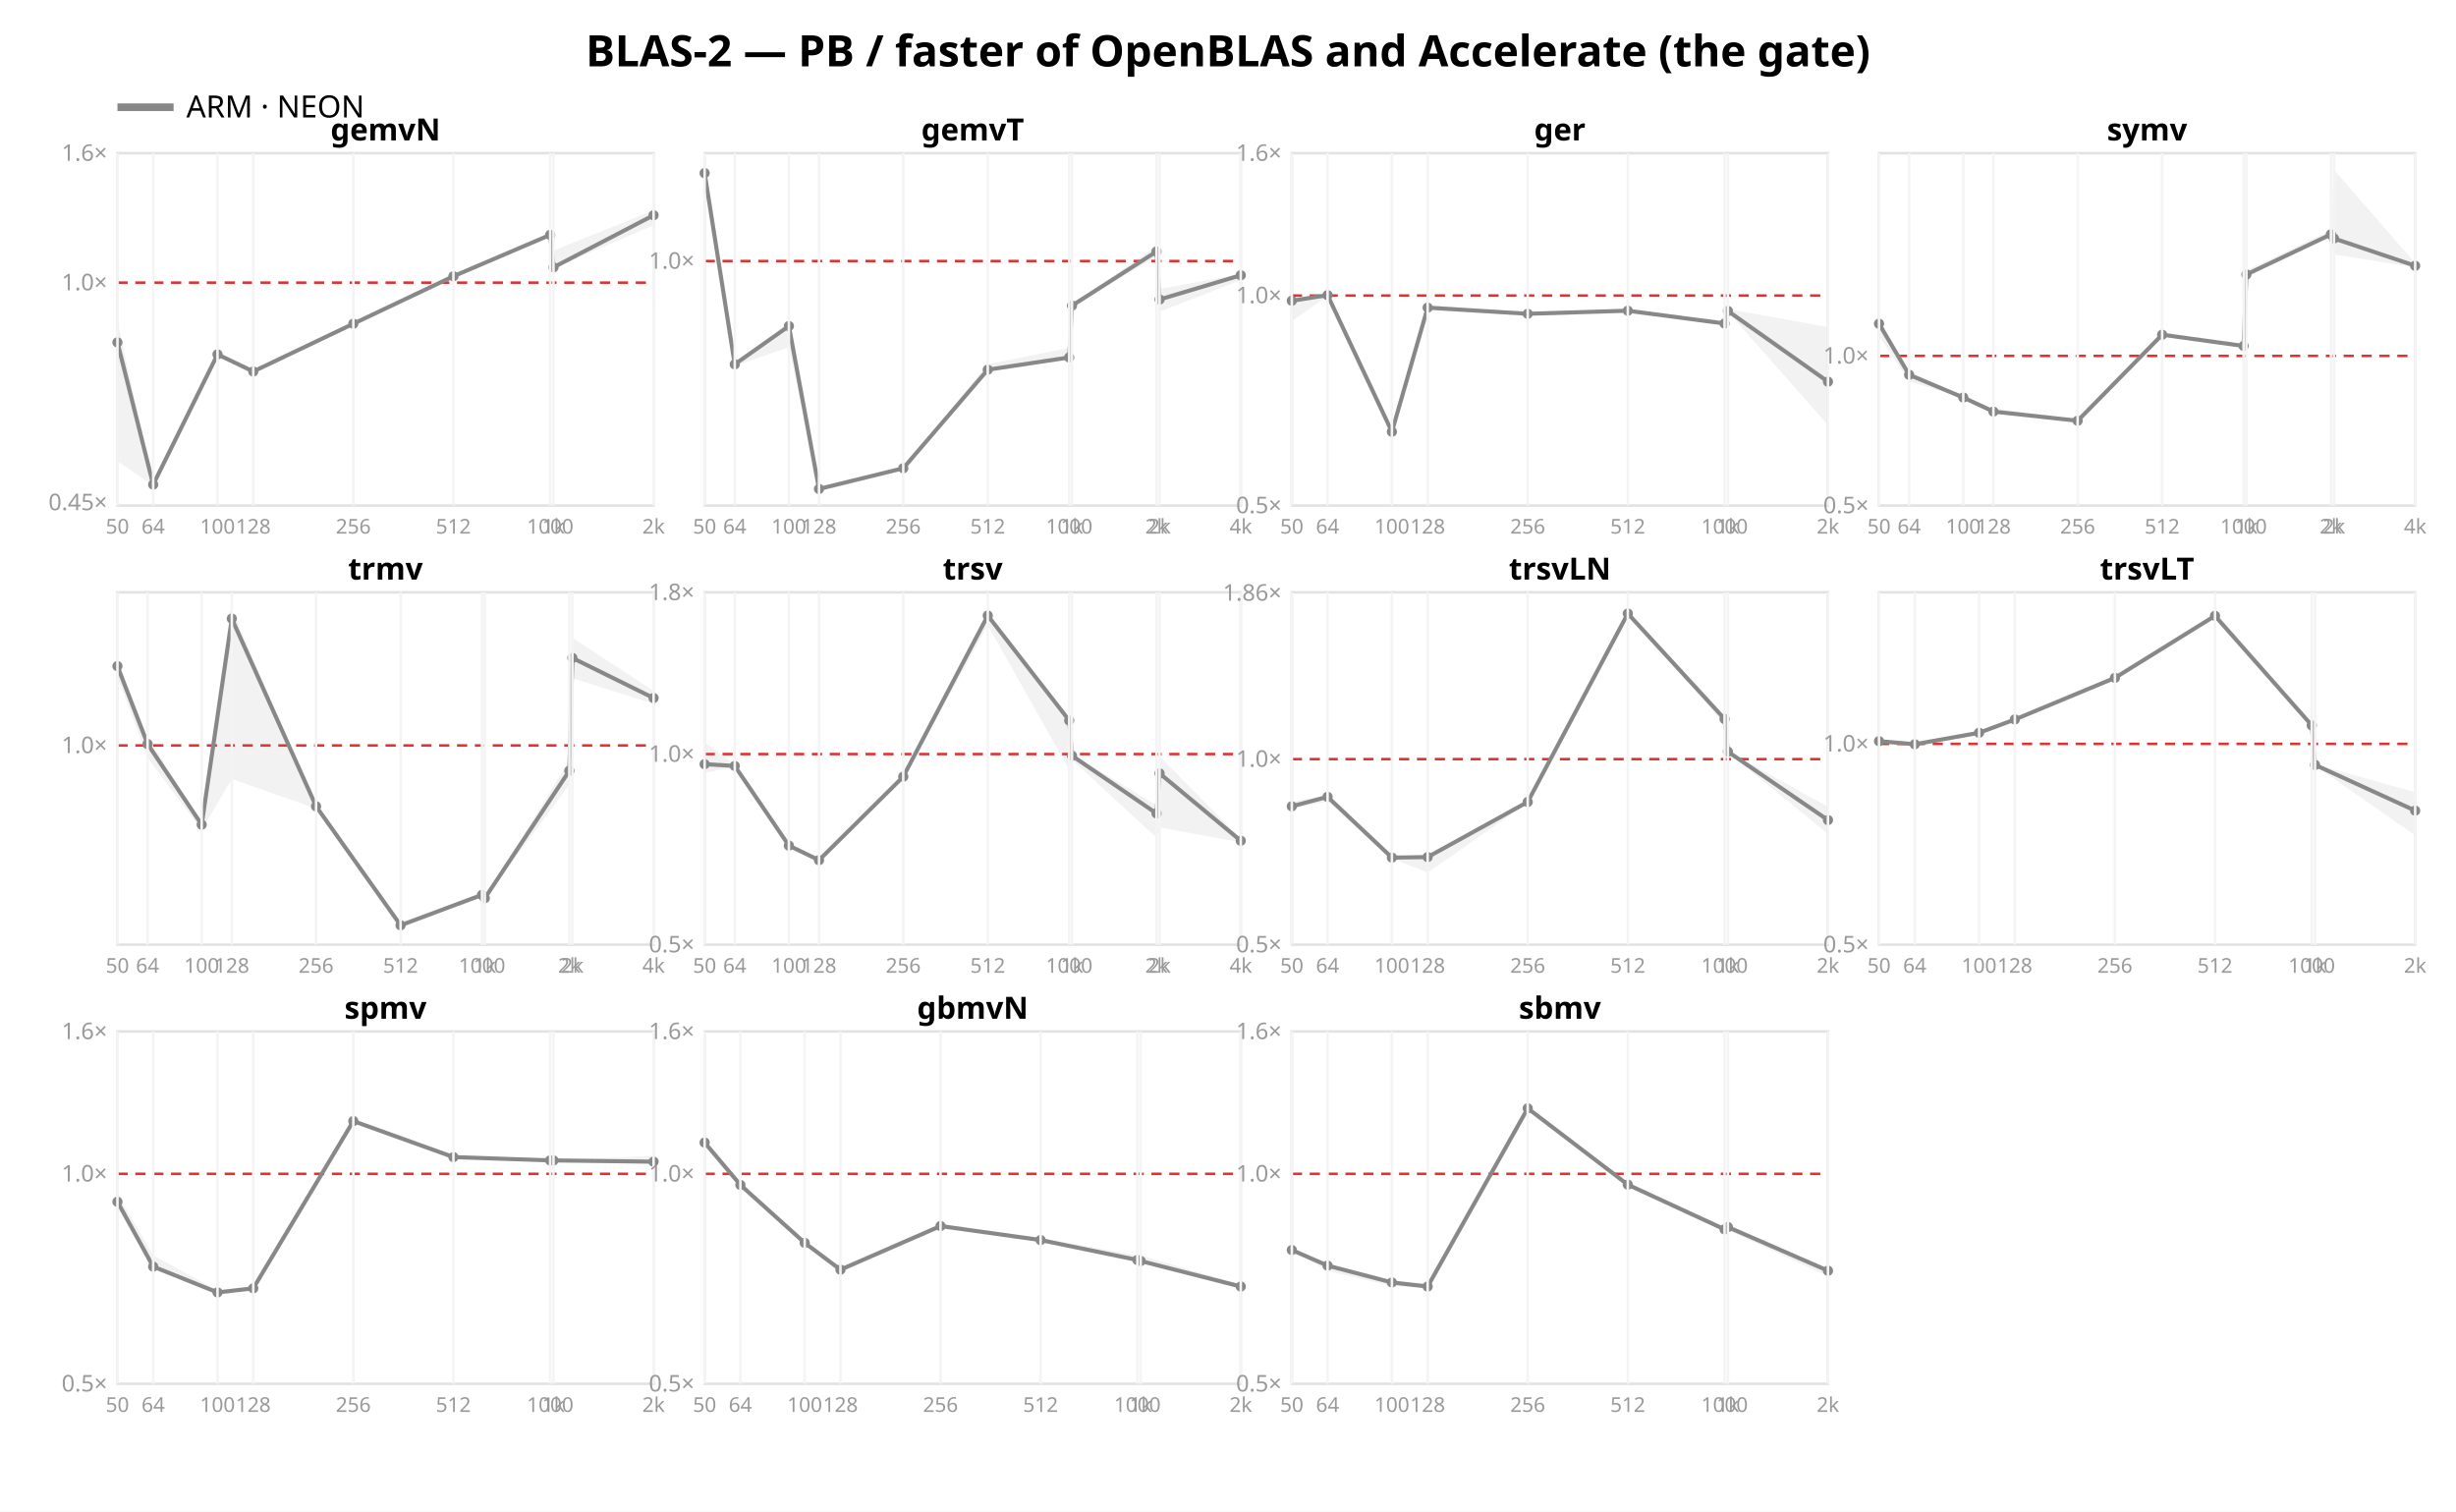
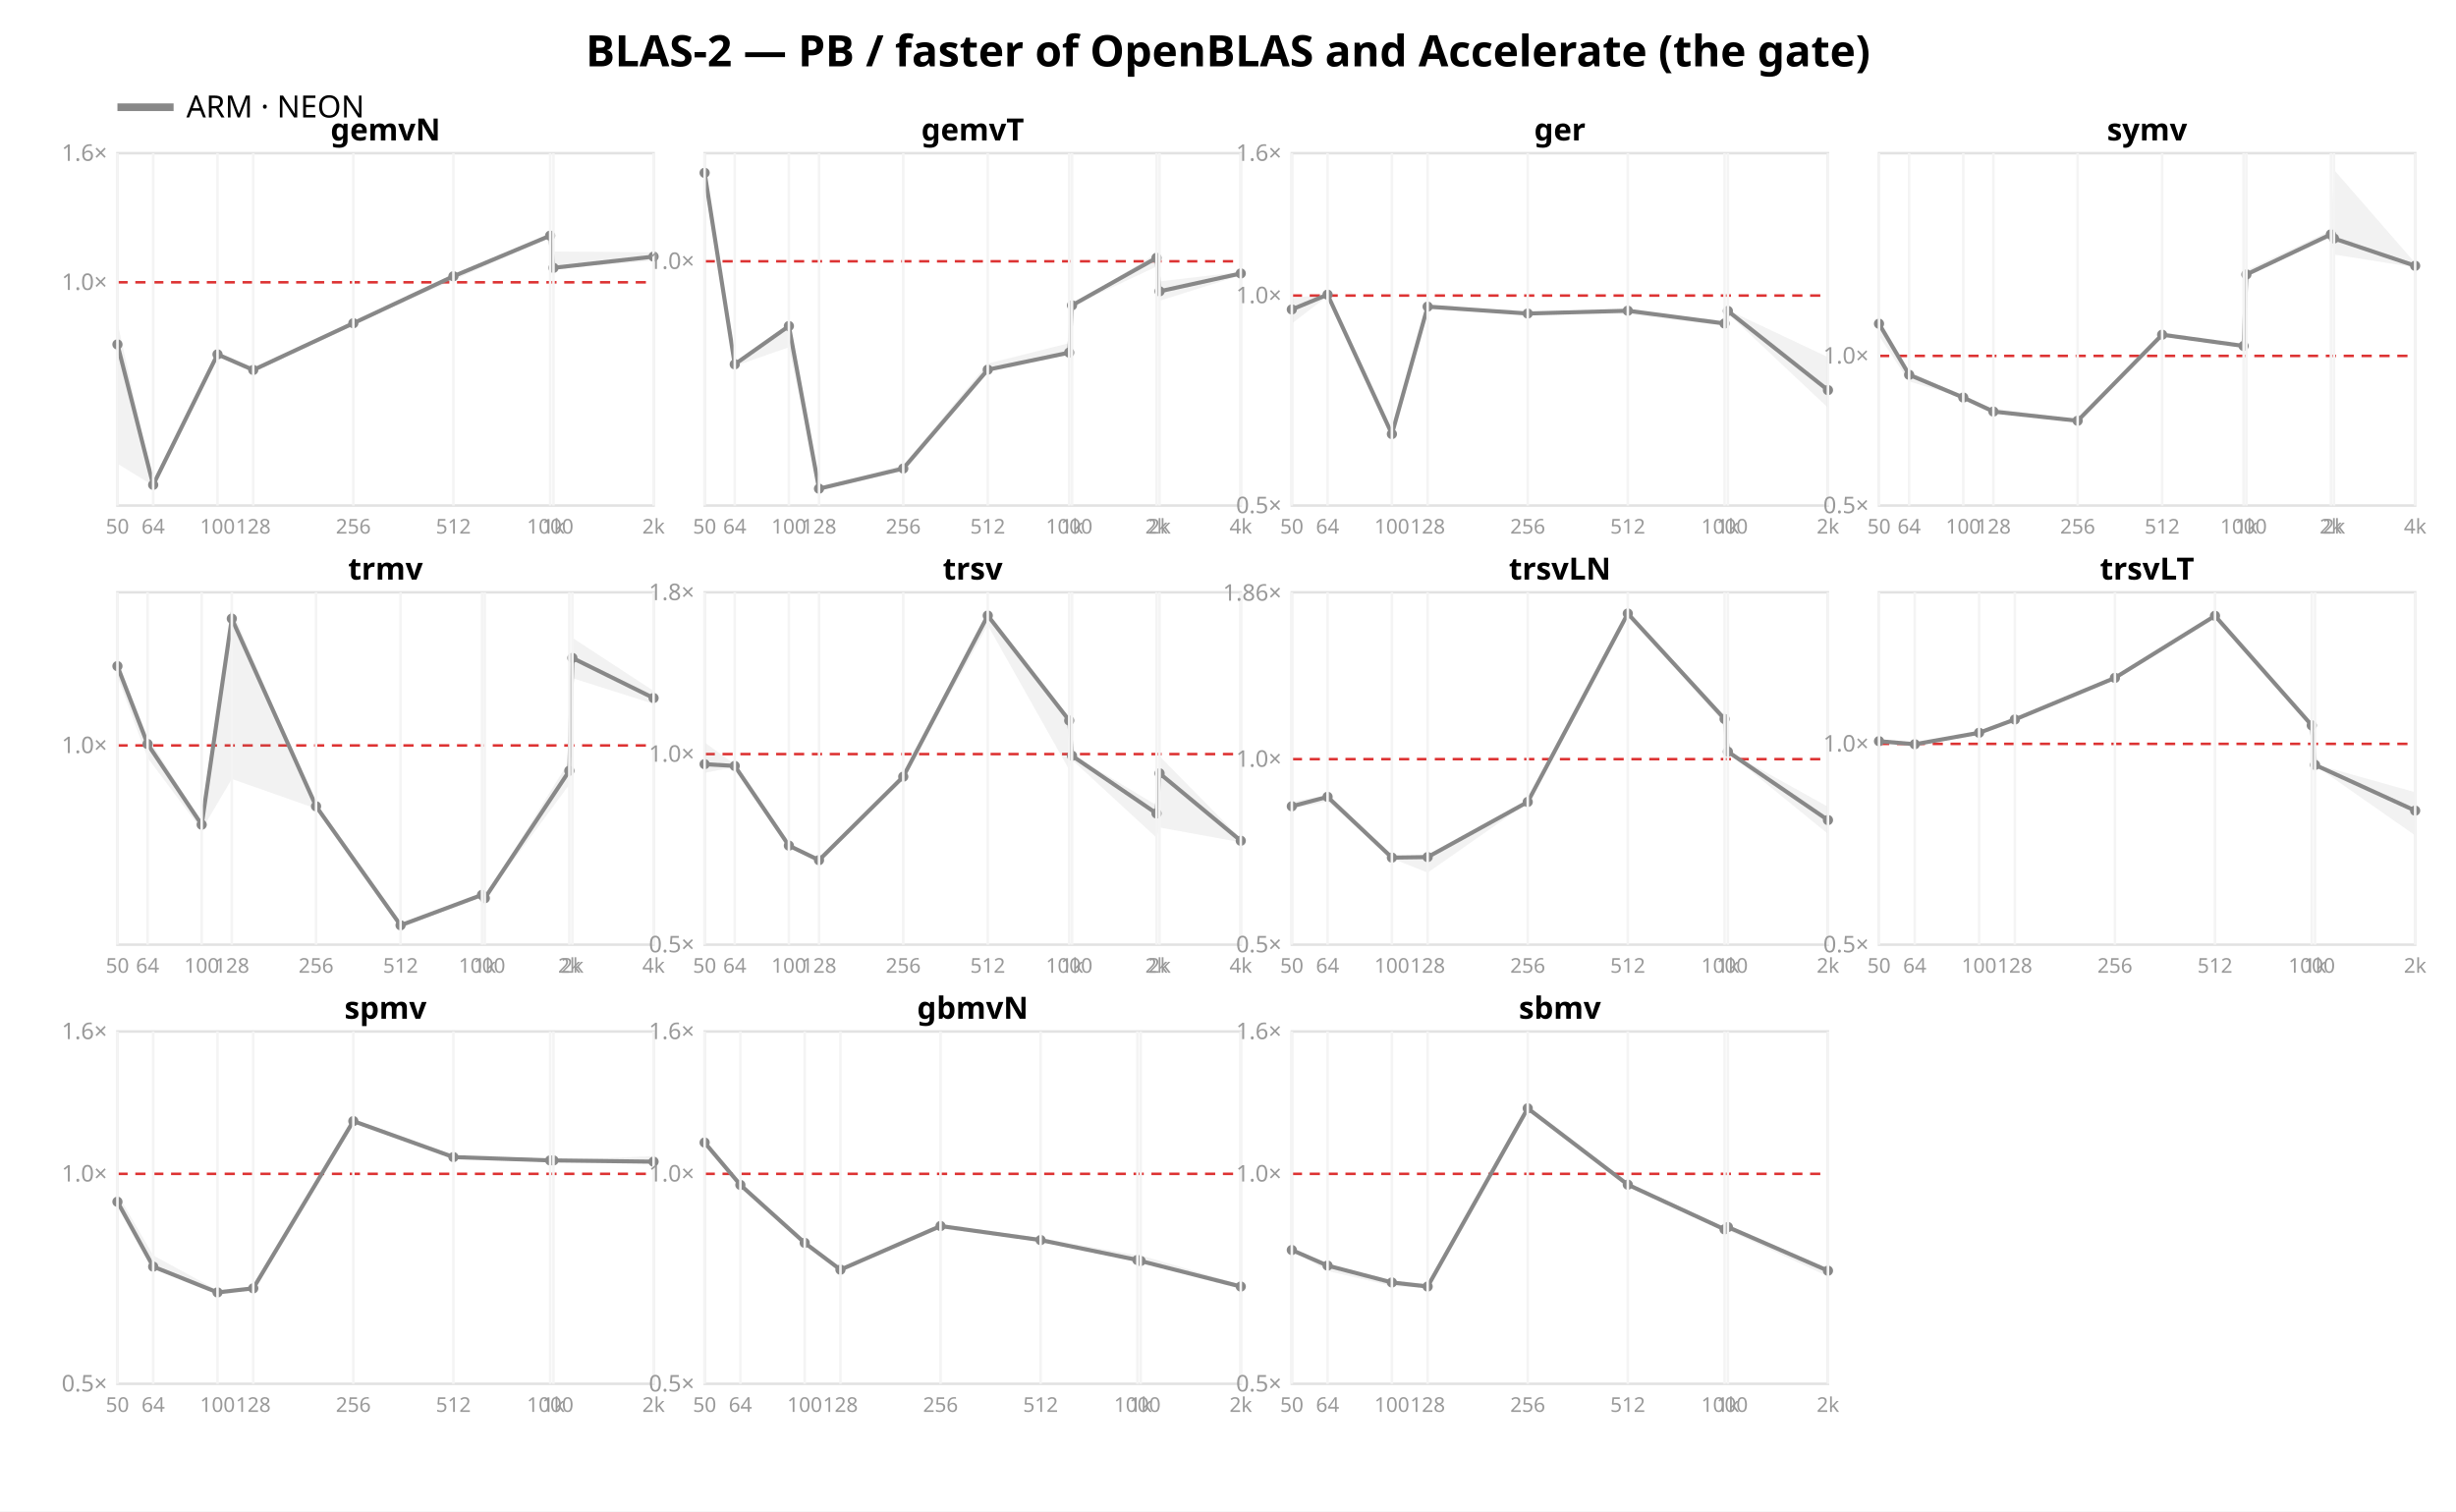
<svg xmlns="http://www.w3.org/2000/svg" width="962" height="592" font-family="sans-serif">
  <rect width="962" height="592" fill="white" />
  <text x="481.0" y="26" text-anchor="middle" font-size="17" font-weight="bold">BLAS-2 — PB / faster of OpenBLAS and Accelerate (the gate)</text>
  <line x1="46" y1="42" x2="68" y2="42" stroke="#888888" stroke-width="3" />
  <text x="73" y="46" font-size="12">ARM · NEON</text>
  <rect x="46" y="60" width="210" height="138" fill="none" stroke="#e2e2e2" />
-   <line x1="46" y1="110.697" x2="256" y2="110.697" stroke="#d33" stroke-dasharray="4 3" />
-   <text x="42" y="199.829" text-anchor="end" font-size="9" fill="#999">0.45×</text>
-   <text x="42" y="113.697" text-anchor="end" font-size="9" fill="#999">1.0×</text>
+   <line x1="46" y1="110.569" x2="256" y2="110.569" stroke="#d33" stroke-dasharray="4 3" />
+   <text x="42" y="113.569" text-anchor="end" font-size="9" fill="#999">1.0×</text>
  <text x="42" y="63.0" text-anchor="end" font-size="9" fill="#999">1.6×</text>
-   <polygon points="46.0,125.9 60.0,189.5 85.2,138.3 99.2,145.1 138.4,126.6 177.6,108.0 215.5,91.7 216.8,98.1 256.0,82.4 256.0,88.2 216.8,105.1 215.5,92.4 177.6,108.8 138.4,127.0 99.2,145.7 85.2,139.3 60.0,190.2 46.0,180.6" fill="#888888" opacity="0.11" />
-   <polyline points="46.0,134.1 60.0,189.8 85.2,138.8 99.2,145.5 138.4,126.8 177.6,108.2 215.5,92.0 216.8,104.7 256.0,84.3" fill="none" stroke="#888888" stroke-width="1.6" />
-   <circle cx="46.0" cy="134.1" r="2" fill="#888888" />
-   <circle cx="60.0" cy="189.8" r="2" fill="#888888" />
+   <polygon points="46.0,126.3 60.0,189.5 85.2,138.4 99.2,144.6 138.4,126.4 177.6,108.0 215.5,91.8 216.8,98.5 256.0,98.8 256.0,102.1 216.8,105.3 215.5,93.0 177.6,109.7 138.4,127.1 99.2,145.9 85.2,139.3 60.0,190.2 46.0,181.6" fill="#888888" opacity="0.11" />
+   <polyline points="46.0,134.9 60.0,189.9 85.2,138.8 99.2,144.9 138.4,126.6 177.6,108.2 215.5,92.3 216.8,104.9 256.0,100.5" fill="none" stroke="#888888" stroke-width="1.6" />
+   <circle cx="46.0" cy="134.9" r="2" fill="#888888" />
+   <circle cx="60.0" cy="189.9" r="2" fill="#888888" />
  <circle cx="85.2" cy="138.8" r="2" fill="#888888" />
-   <circle cx="99.2" cy="145.5" r="2" fill="#888888" />
-   <circle cx="138.4" cy="126.8" r="2" fill="#888888" />
+   <circle cx="99.2" cy="144.9" r="2" fill="#888888" />
+   <circle cx="138.4" cy="126.6" r="2" fill="#888888" />
  <circle cx="177.6" cy="108.2" r="2" fill="#888888" />
-   <circle cx="215.5" cy="92.0" r="2" fill="#888888" />
-   <circle cx="216.8" cy="104.7" r="2" fill="#888888" />
-   <circle cx="256.0" cy="84.3" r="2" fill="#888888" />
+   <circle cx="215.5" cy="92.3" r="2" fill="#888888" />
+   <circle cx="216.8" cy="104.9" r="2" fill="#888888" />
+   <circle cx="256.0" cy="100.5" r="2" fill="#888888" />
  <text x="151.0" y="55" text-anchor="middle" font-size="12" font-weight="bold">gemvN</text>
  <line x1="46.0" y1="60" x2="46.0" y2="198" stroke="#f4f4f4" />
  <text x="46.0" y="209" text-anchor="middle" font-size="8" fill="#999">50</text>
  <line x1="60.0" y1="60" x2="60.0" y2="198" stroke="#f4f4f4" />
  <text x="60.0" y="209" text-anchor="middle" font-size="8" fill="#999">64</text>
  <line x1="85.2" y1="60" x2="85.2" y2="198" stroke="#f4f4f4" />
  <text x="85.2" y="209" text-anchor="middle" font-size="8" fill="#999">100</text>
  <line x1="99.2" y1="60" x2="99.2" y2="198" stroke="#f4f4f4" />
  <text x="99.2" y="209" text-anchor="middle" font-size="8" fill="#999">128</text>
  <line x1="138.4" y1="60" x2="138.4" y2="198" stroke="#f4f4f4" />
  <text x="138.4" y="209" text-anchor="middle" font-size="8" fill="#999">256</text>
  <line x1="177.6" y1="60" x2="177.6" y2="198" stroke="#f4f4f4" />
  <text x="177.6" y="209" text-anchor="middle" font-size="8" fill="#999">512</text>
  <line x1="215.5" y1="60" x2="215.5" y2="198" stroke="#f4f4f4" />
  <text x="215.5" y="209" text-anchor="middle" font-size="8" fill="#999">1000</text>
  <line x1="216.8" y1="60" x2="216.8" y2="198" stroke="#f4f4f4" />
  <text x="216.8" y="209" text-anchor="middle" font-size="8" fill="#999">1k</text>
  <line x1="256.0" y1="60" x2="256.0" y2="198" stroke="#f4f4f4" />
  <text x="256.0" y="209" text-anchor="middle" font-size="8" fill="#999">2k</text>
  <rect x="276" y="60" width="210" height="138" fill="none" stroke="#e2e2e2" />
-   <line x1="276" y1="102.252" x2="486" y2="102.252" stroke="#d33" stroke-dasharray="4 3" />
-   <text x="272" y="105.252" text-anchor="end" font-size="9" fill="#999">1.0×</text>
-   <polygon points="276.0,66.4 287.8,142.2 309.0,127.4 320.8,191.0 353.8,182.8 386.9,142.7 418.8,136.2 419.9,119.5 453.0,96.1 454.2,113.2 486.0,107.3 486.0,109.7 454.2,122.1 453.0,100.3 419.9,120.5 418.8,140.4 386.9,145.0 353.8,183.6 320.8,192.0 309.0,136.0 287.8,143.3 276.0,71.6" fill="#888888" opacity="0.11" />
-   <polyline points="276.0,67.8 287.8,142.7 309.0,127.7 320.8,191.5 353.8,183.4 386.9,144.8 418.8,140.0 419.9,119.7 453.0,98.5 454.2,117.3 486.0,107.8" fill="none" stroke="#888888" stroke-width="1.6" />
-   <circle cx="276.0" cy="67.8" r="2" fill="#888888" />
+   <line x1="276" y1="102.339" x2="486" y2="102.339" stroke="#d33" stroke-dasharray="4 3" />
+   <text x="272" y="105.339" text-anchor="end" font-size="9" fill="#999">1.0×</text>
+   <polygon points="276.0,66.4 287.8,142.3 309.0,127.4 320.8,190.8 353.8,182.2 386.9,142.4 418.8,134.4 419.9,119.5 453.0,99.2 454.2,110.2 486.0,106.5 486.0,107.8 454.2,117.8 453.0,104.4 419.9,119.9 418.8,138.7 386.9,145.0 353.8,184.3 320.8,192.0 309.0,136.0 287.8,143.4 276.0,71.6" fill="#888888" opacity="0.11" />
+   <polyline points="276.0,67.7 287.8,142.7 309.0,127.7 320.8,191.4 353.8,183.5 386.9,144.8 418.8,138.1 419.9,119.6 453.0,101.0 454.2,114.1 486.0,107.1" fill="none" stroke="#888888" stroke-width="1.6" />
+   <circle cx="276.0" cy="67.7" r="2" fill="#888888" />
  <circle cx="287.8" cy="142.7" r="2" fill="#888888" />
  <circle cx="309.0" cy="127.7" r="2" fill="#888888" />
-   <circle cx="320.8" cy="191.5" r="2" fill="#888888" />
-   <circle cx="353.8" cy="183.4" r="2" fill="#888888" />
+   <circle cx="320.8" cy="191.4" r="2" fill="#888888" />
+   <circle cx="353.8" cy="183.5" r="2" fill="#888888" />
  <circle cx="386.9" cy="144.8" r="2" fill="#888888" />
-   <circle cx="418.8" cy="140.0" r="2" fill="#888888" />
-   <circle cx="419.9" cy="119.7" r="2" fill="#888888" />
-   <circle cx="453.0" cy="98.5" r="2" fill="#888888" />
-   <circle cx="454.2" cy="117.3" r="2" fill="#888888" />
-   <circle cx="486.0" cy="107.8" r="2" fill="#888888" />
+   <circle cx="418.8" cy="138.1" r="2" fill="#888888" />
+   <circle cx="419.9" cy="119.6" r="2" fill="#888888" />
+   <circle cx="453.0" cy="101.0" r="2" fill="#888888" />
+   <circle cx="454.2" cy="114.1" r="2" fill="#888888" />
+   <circle cx="486.0" cy="107.1" r="2" fill="#888888" />
  <text x="381.0" y="55" text-anchor="middle" font-size="12" font-weight="bold">gemvT</text>
  <line x1="276.0" y1="60" x2="276.0" y2="198" stroke="#f4f4f4" />
  <text x="276.0" y="209" text-anchor="middle" font-size="8" fill="#999">50</text>
  <line x1="287.8" y1="60" x2="287.8" y2="198" stroke="#f4f4f4" />
  <text x="287.8" y="209" text-anchor="middle" font-size="8" fill="#999">64</text>
  <line x1="309.0" y1="60" x2="309.0" y2="198" stroke="#f4f4f4" />
  <text x="309.0" y="209" text-anchor="middle" font-size="8" fill="#999">100</text>
  <line x1="320.8" y1="60" x2="320.8" y2="198" stroke="#f4f4f4" />
  <text x="320.8" y="209" text-anchor="middle" font-size="8" fill="#999">128</text>
  <line x1="353.8" y1="60" x2="353.8" y2="198" stroke="#f4f4f4" />
  <text x="353.8" y="209" text-anchor="middle" font-size="8" fill="#999">256</text>
  <line x1="386.9" y1="60" x2="386.9" y2="198" stroke="#f4f4f4" />
  <text x="386.9" y="209" text-anchor="middle" font-size="8" fill="#999">512</text>
  <line x1="418.8" y1="60" x2="418.8" y2="198" stroke="#f4f4f4" />
  <text x="418.8" y="209" text-anchor="middle" font-size="8" fill="#999">1000</text>
  <line x1="419.9" y1="60" x2="419.9" y2="198" stroke="#f4f4f4" />
  <text x="419.9" y="209" text-anchor="middle" font-size="8" fill="#999">1k</text>
  <line x1="453.0" y1="60" x2="453.0" y2="198" stroke="#f4f4f4" />
  <text x="453.0" y="209" text-anchor="middle" font-size="8" fill="#999">2k</text>
  <line x1="454.2" y1="60" x2="454.2" y2="198" stroke="#f4f4f4" />
  <text x="454.2" y="209" text-anchor="middle" font-size="8" fill="#999">2k</text>
  <line x1="486.0" y1="60" x2="486.0" y2="198" stroke="#f4f4f4" />
  <text x="486.0" y="209" text-anchor="middle" font-size="8" fill="#999">4k</text>
  <rect x="506" y="60" width="210" height="138" fill="none" stroke="#e2e2e2" />
  <line x1="506" y1="115.763" x2="716" y2="115.763" stroke="#d33" stroke-dasharray="4 3" />
  <text x="502" y="201.0" text-anchor="end" font-size="9" fill="#999">0.5×</text>
  <text x="502" y="118.763" text-anchor="end" font-size="9" fill="#999">1.0×</text>
  <text x="502" y="63.0" text-anchor="end" font-size="9" fill="#999">1.6×</text>
-   <polygon points="506.0,117.0 520.0,115.2 545.2,168.1 559.2,119.7 598.4,122.6 637.6,121.5 675.5,126.6 676.8,121.0 716.0,128.1 716.0,166.5 676.8,122.1 675.5,127.3 637.6,122.4 598.4,123.2 559.2,121.2 545.2,170.2 520.0,116.0 506.0,125.8" fill="#888888" opacity="0.11" />
-   <polyline points="506.0,117.8 520.0,115.6 545.2,169.1 559.2,120.5 598.4,122.9 637.6,121.7 675.5,126.7 676.8,121.8 716.0,149.5" fill="none" stroke="#888888" stroke-width="1.6" />
-   <circle cx="506.0" cy="117.8" r="2" fill="#888888" />
-   <circle cx="520.0" cy="115.6" r="2" fill="#888888" />
-   <circle cx="545.2" cy="169.1" r="2" fill="#888888" />
-   <circle cx="559.2" cy="120.5" r="2" fill="#888888" />
-   <circle cx="598.4" cy="122.9" r="2" fill="#888888" />
+   <polygon points="506.0,116.8 520.0,115.1 545.2,168.5 559.2,119.4 598.4,122.6 637.6,121.6 675.5,126.5 676.8,121.4 716.0,139.9 716.0,159.7 676.8,122.8 675.5,127.7 637.6,123.0 598.4,122.9 559.2,121.1 545.2,171.3 520.0,116.0 506.0,126.7" fill="#888888" opacity="0.11" />
+   <polyline points="506.0,121.2 520.0,115.4 545.2,170.0 559.2,120.1 598.4,122.8 637.6,121.7 675.5,126.7 676.8,121.8 716.0,152.8" fill="none" stroke="#888888" stroke-width="1.6" />
+   <circle cx="506.0" cy="121.2" r="2" fill="#888888" />
+   <circle cx="520.0" cy="115.4" r="2" fill="#888888" />
+   <circle cx="545.2" cy="170.0" r="2" fill="#888888" />
+   <circle cx="559.2" cy="120.1" r="2" fill="#888888" />
+   <circle cx="598.4" cy="122.8" r="2" fill="#888888" />
  <circle cx="637.6" cy="121.7" r="2" fill="#888888" />
  <circle cx="675.5" cy="126.7" r="2" fill="#888888" />
  <circle cx="676.8" cy="121.8" r="2" fill="#888888" />
-   <circle cx="716.0" cy="149.5" r="2" fill="#888888" />
+   <circle cx="716.0" cy="152.8" r="2" fill="#888888" />
  <text x="611.0" y="55" text-anchor="middle" font-size="12" font-weight="bold">ger</text>
  <line x1="506.0" y1="60" x2="506.0" y2="198" stroke="#f4f4f4" />
  <text x="506.0" y="209" text-anchor="middle" font-size="8" fill="#999">50</text>
  <line x1="520.0" y1="60" x2="520.0" y2="198" stroke="#f4f4f4" />
  <text x="520.0" y="209" text-anchor="middle" font-size="8" fill="#999">64</text>
  <line x1="545.2" y1="60" x2="545.2" y2="198" stroke="#f4f4f4" />
  <text x="545.2" y="209" text-anchor="middle" font-size="8" fill="#999">100</text>
  <line x1="559.2" y1="60" x2="559.2" y2="198" stroke="#f4f4f4" />
  <text x="559.2" y="209" text-anchor="middle" font-size="8" fill="#999">128</text>
  <line x1="598.4" y1="60" x2="598.4" y2="198" stroke="#f4f4f4" />
  <text x="598.4" y="209" text-anchor="middle" font-size="8" fill="#999">256</text>
  <line x1="637.6" y1="60" x2="637.6" y2="198" stroke="#f4f4f4" />
  <text x="637.6" y="209" text-anchor="middle" font-size="8" fill="#999">512</text>
  <line x1="675.5" y1="60" x2="675.5" y2="198" stroke="#f4f4f4" />
  <text x="675.5" y="209" text-anchor="middle" font-size="8" fill="#999">1000</text>
  <line x1="676.8" y1="60" x2="676.8" y2="198" stroke="#f4f4f4" />
  <text x="676.8" y="209" text-anchor="middle" font-size="8" fill="#999">1k</text>
  <line x1="716.0" y1="60" x2="716.0" y2="198" stroke="#f4f4f4" />
  <text x="716.0" y="209" text-anchor="middle" font-size="8" fill="#999">2k</text>
  <rect x="736" y="60" width="210" height="138" fill="none" stroke="#e2e2e2" />
  <line x1="736" y1="139.397" x2="946" y2="139.397" stroke="#d33" stroke-dasharray="4 3" />
  <text x="732" y="201.0" text-anchor="end" font-size="9" fill="#999">0.5×</text>
  <text x="732" y="142.397" text-anchor="end" font-size="9" fill="#999">1.0×</text>
  <polygon points="736.0,126.6 747.8,145.4 769.0,155.5 780.8,159.9 813.8,164.5 846.9,130.7 878.8,135.1 879.9,105.9 913.0,90.3 914.2,66.5 946.0,103.0 946.0,104.7 914.2,99.7 913.0,93.1 879.9,107.7 878.8,135.9 846.9,131.4 813.8,165.0 780.8,161.6 769.0,155.8 747.8,149.4 736.0,131.6" fill="#888888" opacity="0.11" />
  <polyline points="736.0,126.8 747.8,146.8 769.0,155.7 780.8,161.2 813.8,164.8 846.9,131.1 878.8,135.5 879.9,107.5 913.0,91.8 914.2,93.4 946.0,104.1" fill="none" stroke="#888888" stroke-width="1.6" />
  <circle cx="736.0" cy="126.8" r="2" fill="#888888" />
  <circle cx="747.8" cy="146.8" r="2" fill="#888888" />
  <circle cx="769.0" cy="155.7" r="2" fill="#888888" />
  <circle cx="780.8" cy="161.2" r="2" fill="#888888" />
  <circle cx="813.8" cy="164.8" r="2" fill="#888888" />
  <circle cx="846.9" cy="131.1" r="2" fill="#888888" />
  <circle cx="878.8" cy="135.5" r="2" fill="#888888" />
  <circle cx="879.9" cy="107.5" r="2" fill="#888888" />
  <circle cx="913.0" cy="91.8" r="2" fill="#888888" />
  <circle cx="914.2" cy="93.4" r="2" fill="#888888" />
  <circle cx="946.0" cy="104.1" r="2" fill="#888888" />
  <text x="841.0" y="55" text-anchor="middle" font-size="12" font-weight="bold">symv</text>
  <line x1="736.0" y1="60" x2="736.0" y2="198" stroke="#f4f4f4" />
  <text x="736.0" y="209" text-anchor="middle" font-size="8" fill="#999">50</text>
  <line x1="747.8" y1="60" x2="747.8" y2="198" stroke="#f4f4f4" />
  <text x="747.8" y="209" text-anchor="middle" font-size="8" fill="#999">64</text>
  <line x1="769.0" y1="60" x2="769.0" y2="198" stroke="#f4f4f4" />
  <text x="769.0" y="209" text-anchor="middle" font-size="8" fill="#999">100</text>
  <line x1="780.8" y1="60" x2="780.8" y2="198" stroke="#f4f4f4" />
  <text x="780.8" y="209" text-anchor="middle" font-size="8" fill="#999">128</text>
  <line x1="813.8" y1="60" x2="813.8" y2="198" stroke="#f4f4f4" />
  <text x="813.8" y="209" text-anchor="middle" font-size="8" fill="#999">256</text>
  <line x1="846.9" y1="60" x2="846.9" y2="198" stroke="#f4f4f4" />
  <text x="846.9" y="209" text-anchor="middle" font-size="8" fill="#999">512</text>
  <line x1="878.8" y1="60" x2="878.8" y2="198" stroke="#f4f4f4" />
  <text x="878.8" y="209" text-anchor="middle" font-size="8" fill="#999">1000</text>
  <line x1="879.9" y1="60" x2="879.9" y2="198" stroke="#f4f4f4" />
  <text x="879.9" y="209" text-anchor="middle" font-size="8" fill="#999">1k</text>
  <line x1="913.0" y1="60" x2="913.0" y2="198" stroke="#f4f4f4" />
  <text x="913.0" y="209" text-anchor="middle" font-size="8" fill="#999">2k</text>
  <line x1="914.2" y1="60" x2="914.2" y2="198" stroke="#f4f4f4" />
  <text x="914.2" y="209" text-anchor="middle" font-size="8" fill="#999">2k</text>
  <line x1="946.0" y1="60" x2="946.0" y2="198" stroke="#f4f4f4" />
  <text x="946.0" y="209" text-anchor="middle" font-size="8" fill="#999">4k</text>
  <rect x="46" y="232" width="210" height="138" fill="none" stroke="#e2e2e2" />
  <line x1="46" y1="291.974" x2="256" y2="291.974" stroke="#d33" stroke-dasharray="4 3" />
  <text x="42" y="294.974" text-anchor="end" font-size="9" fill="#999">1.0×</text>
  <polygon points="46.0,258.8 57.8,288.7 79.0,321.9 90.8,238.8 123.8,315.5 156.9,362.3 188.8,350.3 189.9,351.5 223.0,298.0 224.2,249.8 256.0,270.6 256.0,275.7 224.2,265.6 223.0,307.3 189.9,352.1 188.8,350.6 156.9,363.6 123.8,316.7 90.8,305.1 79.0,325.1 57.8,296.8 46.0,265.1" fill="#888888" opacity="0.11" />
  <polyline points="46.0,260.9 57.8,291.4 79.0,323.0 90.8,242.3 123.8,315.8 156.9,362.4 188.8,350.5 189.9,351.8 223.0,301.9 224.2,257.7 256.0,273.4" fill="none" stroke="#888888" stroke-width="1.6" />
  <circle cx="46.0" cy="260.9" r="2" fill="#888888" />
  <circle cx="57.8" cy="291.4" r="2" fill="#888888" />
  <circle cx="79.0" cy="323.0" r="2" fill="#888888" />
  <circle cx="90.8" cy="242.3" r="2" fill="#888888" />
  <circle cx="123.8" cy="315.8" r="2" fill="#888888" />
  <circle cx="156.9" cy="362.4" r="2" fill="#888888" />
  <circle cx="188.8" cy="350.5" r="2" fill="#888888" />
  <circle cx="189.9" cy="351.8" r="2" fill="#888888" />
  <circle cx="223.0" cy="301.9" r="2" fill="#888888" />
  <circle cx="224.2" cy="257.7" r="2" fill="#888888" />
  <circle cx="256.0" cy="273.4" r="2" fill="#888888" />
  <text x="151.0" y="227" text-anchor="middle" font-size="12" font-weight="bold">trmv</text>
  <line x1="46.0" y1="232" x2="46.0" y2="370" stroke="#f4f4f4" />
  <text x="46.0" y="381" text-anchor="middle" font-size="8" fill="#999">50</text>
  <line x1="57.8" y1="232" x2="57.8" y2="370" stroke="#f4f4f4" />
  <text x="57.8" y="381" text-anchor="middle" font-size="8" fill="#999">64</text>
  <line x1="79.0" y1="232" x2="79.0" y2="370" stroke="#f4f4f4" />
  <text x="79.0" y="381" text-anchor="middle" font-size="8" fill="#999">100</text>
  <line x1="90.8" y1="232" x2="90.8" y2="370" stroke="#f4f4f4" />
  <text x="90.8" y="381" text-anchor="middle" font-size="8" fill="#999">128</text>
  <line x1="123.8" y1="232" x2="123.8" y2="370" stroke="#f4f4f4" />
  <text x="123.8" y="381" text-anchor="middle" font-size="8" fill="#999">256</text>
  <line x1="156.9" y1="232" x2="156.9" y2="370" stroke="#f4f4f4" />
  <text x="156.9" y="381" text-anchor="middle" font-size="8" fill="#999">512</text>
  <line x1="188.8" y1="232" x2="188.8" y2="370" stroke="#f4f4f4" />
  <text x="188.8" y="381" text-anchor="middle" font-size="8" fill="#999">1000</text>
  <line x1="189.9" y1="232" x2="189.9" y2="370" stroke="#f4f4f4" />
  <text x="189.9" y="381" text-anchor="middle" font-size="8" fill="#999">1k</text>
  <line x1="223.0" y1="232" x2="223.0" y2="370" stroke="#f4f4f4" />
  <text x="223.0" y="381" text-anchor="middle" font-size="8" fill="#999">2k</text>
  <line x1="224.2" y1="232" x2="224.2" y2="370" stroke="#f4f4f4" />
  <text x="224.2" y="381" text-anchor="middle" font-size="8" fill="#999">2k</text>
  <line x1="256.0" y1="232" x2="256.0" y2="370" stroke="#f4f4f4" />
  <text x="256.0" y="381" text-anchor="middle" font-size="8" fill="#999">4k</text>
  <rect x="276" y="232" width="210" height="138" fill="none" stroke="#e2e2e2" />
  <line x1="276" y1="295.355" x2="486" y2="295.355" stroke="#d33" stroke-dasharray="4 3" />
  <text x="272" y="373.0" text-anchor="end" font-size="9" fill="#999">0.5×</text>
  <text x="272" y="298.355" text-anchor="end" font-size="9" fill="#999">1.0×</text>
  <text x="272" y="235.056" text-anchor="end" font-size="9" fill="#999">1.8×</text>
  <polygon points="276.0,290.8 287.8,299.4 309.0,331.1 320.8,336.5 353.8,304.0 386.9,240.3 418.8,281.1 419.9,295.5 453.0,315.4 454.2,296.2 486.0,328.5 486.0,329.9 454.2,324.1 453.0,328.1 419.9,297.6 418.8,301.5 386.9,244.9 353.8,304.9 320.8,337.6 309.0,331.3 287.8,300.4 276.0,302.7" fill="#888888" opacity="0.11" />
  <polyline points="276.0,299.3 287.8,300.0 309.0,331.2 320.8,336.9 353.8,304.2 386.9,241.1 418.8,282.2 419.9,296.0 453.0,318.6 454.2,302.9 486.0,329.3" fill="none" stroke="#888888" stroke-width="1.6" />
  <circle cx="276.0" cy="299.3" r="2" fill="#888888" />
  <circle cx="287.8" cy="300.0" r="2" fill="#888888" />
  <circle cx="309.0" cy="331.2" r="2" fill="#888888" />
  <circle cx="320.8" cy="336.9" r="2" fill="#888888" />
  <circle cx="353.8" cy="304.2" r="2" fill="#888888" />
  <circle cx="386.9" cy="241.1" r="2" fill="#888888" />
  <circle cx="418.8" cy="282.2" r="2" fill="#888888" />
  <circle cx="419.9" cy="296.0" r="2" fill="#888888" />
  <circle cx="453.0" cy="318.6" r="2" fill="#888888" />
  <circle cx="454.2" cy="302.9" r="2" fill="#888888" />
  <circle cx="486.0" cy="329.3" r="2" fill="#888888" />
  <text x="381.0" y="227" text-anchor="middle" font-size="12" font-weight="bold">trsv</text>
  <line x1="276.0" y1="232" x2="276.0" y2="370" stroke="#f4f4f4" />
  <text x="276.0" y="381" text-anchor="middle" font-size="8" fill="#999">50</text>
  <line x1="287.8" y1="232" x2="287.8" y2="370" stroke="#f4f4f4" />
  <text x="287.8" y="381" text-anchor="middle" font-size="8" fill="#999">64</text>
  <line x1="309.0" y1="232" x2="309.0" y2="370" stroke="#f4f4f4" />
  <text x="309.0" y="381" text-anchor="middle" font-size="8" fill="#999">100</text>
  <line x1="320.8" y1="232" x2="320.8" y2="370" stroke="#f4f4f4" />
  <text x="320.8" y="381" text-anchor="middle" font-size="8" fill="#999">128</text>
  <line x1="353.8" y1="232" x2="353.8" y2="370" stroke="#f4f4f4" />
  <text x="353.8" y="381" text-anchor="middle" font-size="8" fill="#999">256</text>
  <line x1="386.9" y1="232" x2="386.9" y2="370" stroke="#f4f4f4" />
  <text x="386.9" y="381" text-anchor="middle" font-size="8" fill="#999">512</text>
  <line x1="418.8" y1="232" x2="418.8" y2="370" stroke="#f4f4f4" />
  <text x="418.8" y="381" text-anchor="middle" font-size="8" fill="#999">1000</text>
  <line x1="419.9" y1="232" x2="419.9" y2="370" stroke="#f4f4f4" />
  <text x="419.9" y="381" text-anchor="middle" font-size="8" fill="#999">1k</text>
  <line x1="453.0" y1="232" x2="453.0" y2="370" stroke="#f4f4f4" />
  <text x="453.0" y="381" text-anchor="middle" font-size="8" fill="#999">2k</text>
  <line x1="454.2" y1="232" x2="454.2" y2="370" stroke="#f4f4f4" />
  <text x="454.2" y="381" text-anchor="middle" font-size="8" fill="#999">2k</text>
  <line x1="486.0" y1="232" x2="486.0" y2="370" stroke="#f4f4f4" />
  <text x="486.0" y="381" text-anchor="middle" font-size="8" fill="#999">4k</text>
  <rect x="506" y="232" width="210" height="138" fill="none" stroke="#e2e2e2" />
  <line x1="506" y1="297.329" x2="716" y2="297.329" stroke="#d33" stroke-dasharray="4 3" />
  <text x="502" y="373.0" text-anchor="end" font-size="9" fill="#999">0.5×</text>
  <text x="502" y="300.329" text-anchor="end" font-size="9" fill="#999">1.0×</text>
  <text x="502" y="235.267" text-anchor="end" font-size="9" fill="#999">1.86×</text>
  <polygon points="506.0,314.0 520.0,311.4 545.2,335.6 559.2,334.7 598.4,313.8 637.6,240.1 675.5,281.3 676.8,294.2 716.0,316.0 716.0,326.6 676.8,294.7 675.5,283.4 637.6,240.7 598.4,314.4 559.2,341.8 545.2,336.2 520.0,313.9 506.0,316.8" fill="#888888" opacity="0.11" />
  <polyline points="506.0,315.8 520.0,312.1 545.2,335.9 559.2,335.7 598.4,314.1 637.6,240.3 675.5,281.6 676.8,294.4 716.0,321.2" fill="none" stroke="#888888" stroke-width="1.6" />
  <circle cx="506.0" cy="315.8" r="2" fill="#888888" />
  <circle cx="520.0" cy="312.1" r="2" fill="#888888" />
  <circle cx="545.2" cy="335.9" r="2" fill="#888888" />
  <circle cx="559.2" cy="335.7" r="2" fill="#888888" />
  <circle cx="598.4" cy="314.1" r="2" fill="#888888" />
  <circle cx="637.6" cy="240.3" r="2" fill="#888888" />
  <circle cx="675.5" cy="281.6" r="2" fill="#888888" />
  <circle cx="676.8" cy="294.4" r="2" fill="#888888" />
  <circle cx="716.0" cy="321.2" r="2" fill="#888888" />
  <text x="611.0" y="227" text-anchor="middle" font-size="12" font-weight="bold">trsvLN</text>
  <line x1="506.0" y1="232" x2="506.0" y2="370" stroke="#f4f4f4" />
  <text x="506.0" y="381" text-anchor="middle" font-size="8" fill="#999">50</text>
  <line x1="520.0" y1="232" x2="520.0" y2="370" stroke="#f4f4f4" />
  <text x="520.0" y="381" text-anchor="middle" font-size="8" fill="#999">64</text>
  <line x1="545.2" y1="232" x2="545.2" y2="370" stroke="#f4f4f4" />
  <text x="545.2" y="381" text-anchor="middle" font-size="8" fill="#999">100</text>
  <line x1="559.2" y1="232" x2="559.2" y2="370" stroke="#f4f4f4" />
  <text x="559.2" y="381" text-anchor="middle" font-size="8" fill="#999">128</text>
  <line x1="598.4" y1="232" x2="598.4" y2="370" stroke="#f4f4f4" />
  <text x="598.4" y="381" text-anchor="middle" font-size="8" fill="#999">256</text>
  <line x1="637.6" y1="232" x2="637.6" y2="370" stroke="#f4f4f4" />
  <text x="637.6" y="381" text-anchor="middle" font-size="8" fill="#999">512</text>
  <line x1="675.5" y1="232" x2="675.5" y2="370" stroke="#f4f4f4" />
  <text x="675.5" y="381" text-anchor="middle" font-size="8" fill="#999">1000</text>
  <line x1="676.8" y1="232" x2="676.8" y2="370" stroke="#f4f4f4" />
  <text x="676.8" y="381" text-anchor="middle" font-size="8" fill="#999">1k</text>
  <line x1="716.0" y1="232" x2="716.0" y2="370" stroke="#f4f4f4" />
  <text x="716.0" y="381" text-anchor="middle" font-size="8" fill="#999">2k</text>
  <rect x="736" y="232" width="210" height="138" fill="none" stroke="#e2e2e2" />
  <line x1="736" y1="291.353" x2="946" y2="291.353" stroke="#d33" stroke-dasharray="4 3" />
  <text x="732" y="373.0" text-anchor="end" font-size="9" fill="#999">0.5×</text>
  <text x="732" y="294.353" text-anchor="end" font-size="9" fill="#999">1.0×</text>
  <polygon points="736.0,290.0 750.0,291.1 775.2,286.8 789.2,281.6 828.4,265.0 867.6,240.7 905.5,283.8 906.8,299.3 946.0,310.3 946.0,327.2 906.8,299.8 905.5,284.8 867.6,241.5 828.4,266.3 789.2,282.0 775.2,287.3 750.0,292.2 736.0,290.8" fill="#888888" opacity="0.11" />
  <polyline points="736.0,290.3 750.0,291.5 775.2,287.0 789.2,281.8 828.4,265.5 867.6,241.2 905.5,284.1 906.8,299.6 946.0,317.5" fill="none" stroke="#888888" stroke-width="1.6" />
  <circle cx="736.0" cy="290.3" r="2" fill="#888888" />
  <circle cx="750.0" cy="291.5" r="2" fill="#888888" />
  <circle cx="775.2" cy="287.0" r="2" fill="#888888" />
  <circle cx="789.2" cy="281.8" r="2" fill="#888888" />
  <circle cx="828.4" cy="265.5" r="2" fill="#888888" />
  <circle cx="867.6" cy="241.2" r="2" fill="#888888" />
  <circle cx="905.5" cy="284.1" r="2" fill="#888888" />
  <circle cx="906.8" cy="299.6" r="2" fill="#888888" />
  <circle cx="946.0" cy="317.5" r="2" fill="#888888" />
  <text x="841.0" y="227" text-anchor="middle" font-size="12" font-weight="bold">trsvLT</text>
  <line x1="736.0" y1="232" x2="736.0" y2="370" stroke="#f4f4f4" />
  <text x="736.0" y="381" text-anchor="middle" font-size="8" fill="#999">50</text>
  <line x1="750.0" y1="232" x2="750.0" y2="370" stroke="#f4f4f4" />
  <text x="750.0" y="381" text-anchor="middle" font-size="8" fill="#999">64</text>
  <line x1="775.2" y1="232" x2="775.2" y2="370" stroke="#f4f4f4" />
  <text x="775.2" y="381" text-anchor="middle" font-size="8" fill="#999">100</text>
  <line x1="789.2" y1="232" x2="789.2" y2="370" stroke="#f4f4f4" />
  <text x="789.2" y="381" text-anchor="middle" font-size="8" fill="#999">128</text>
  <line x1="828.4" y1="232" x2="828.4" y2="370" stroke="#f4f4f4" />
  <text x="828.4" y="381" text-anchor="middle" font-size="8" fill="#999">256</text>
  <line x1="867.6" y1="232" x2="867.6" y2="370" stroke="#f4f4f4" />
  <text x="867.6" y="381" text-anchor="middle" font-size="8" fill="#999">512</text>
  <line x1="905.5" y1="232" x2="905.5" y2="370" stroke="#f4f4f4" />
  <text x="905.5" y="381" text-anchor="middle" font-size="8" fill="#999">1000</text>
  <line x1="906.8" y1="232" x2="906.8" y2="370" stroke="#f4f4f4" />
  <text x="906.8" y="381" text-anchor="middle" font-size="8" fill="#999">1k</text>
  <line x1="946.0" y1="232" x2="946.0" y2="370" stroke="#f4f4f4" />
  <text x="946.0" y="381" text-anchor="middle" font-size="8" fill="#999">2k</text>
  <rect x="46" y="404" width="210" height="138" fill="none" stroke="#e2e2e2" />
  <line x1="46" y1="459.763" x2="256" y2="459.763" stroke="#d33" stroke-dasharray="4 3" />
  <text x="42" y="545.0" text-anchor="end" font-size="9" fill="#999">0.5×</text>
  <text x="42" y="462.763" text-anchor="end" font-size="9" fill="#999">1.0×</text>
  <text x="42" y="407.0" text-anchor="end" font-size="9" fill="#999">1.6×</text>
  <polygon points="46.0,467.6 60.0,491.7 85.2,505.4 99.2,504.1 138.4,438.4 177.6,452.7 215.5,454.3 216.8,454.4 256.0,452.8 256.0,455.8 216.8,454.6 215.5,454.7 177.6,453.7 138.4,439.7 99.2,505.0 85.2,506.4 60.0,497.0 46.0,471.5" fill="#888888" opacity="0.11" />
  <polyline points="46.0,470.7 60.0,496.1 85.2,506.2 99.2,504.6 138.4,439.1 177.6,453.2 215.5,454.5 216.8,454.5 256.0,455.0" fill="none" stroke="#888888" stroke-width="1.6" />
  <circle cx="46.0" cy="470.7" r="2" fill="#888888" />
  <circle cx="60.0" cy="496.1" r="2" fill="#888888" />
  <circle cx="85.2" cy="506.2" r="2" fill="#888888" />
  <circle cx="99.2" cy="504.6" r="2" fill="#888888" />
  <circle cx="138.4" cy="439.1" r="2" fill="#888888" />
  <circle cx="177.6" cy="453.2" r="2" fill="#888888" />
  <circle cx="215.5" cy="454.5" r="2" fill="#888888" />
  <circle cx="216.8" cy="454.5" r="2" fill="#888888" />
  <circle cx="256.0" cy="455.0" r="2" fill="#888888" />
  <text x="151.0" y="399" text-anchor="middle" font-size="12" font-weight="bold">spmv</text>
  <line x1="46.0" y1="404" x2="46.0" y2="542" stroke="#f4f4f4" />
  <text x="46.0" y="553" text-anchor="middle" font-size="8" fill="#999">50</text>
  <line x1="60.0" y1="404" x2="60.0" y2="542" stroke="#f4f4f4" />
  <text x="60.0" y="553" text-anchor="middle" font-size="8" fill="#999">64</text>
  <line x1="85.2" y1="404" x2="85.2" y2="542" stroke="#f4f4f4" />
  <text x="85.2" y="553" text-anchor="middle" font-size="8" fill="#999">100</text>
  <line x1="99.2" y1="404" x2="99.2" y2="542" stroke="#f4f4f4" />
  <text x="99.2" y="553" text-anchor="middle" font-size="8" fill="#999">128</text>
  <line x1="138.4" y1="404" x2="138.4" y2="542" stroke="#f4f4f4" />
  <text x="138.4" y="553" text-anchor="middle" font-size="8" fill="#999">256</text>
  <line x1="177.6" y1="404" x2="177.6" y2="542" stroke="#f4f4f4" />
  <text x="177.6" y="553" text-anchor="middle" font-size="8" fill="#999">512</text>
  <line x1="215.5" y1="404" x2="215.5" y2="542" stroke="#f4f4f4" />
  <text x="215.5" y="553" text-anchor="middle" font-size="8" fill="#999">1000</text>
  <line x1="216.8" y1="404" x2="216.8" y2="542" stroke="#f4f4f4" />
  <text x="216.8" y="553" text-anchor="middle" font-size="8" fill="#999">1k</text>
  <line x1="256.0" y1="404" x2="256.0" y2="542" stroke="#f4f4f4" />
  <text x="256.0" y="553" text-anchor="middle" font-size="8" fill="#999">2k</text>
  <rect x="276" y="404" width="210" height="138" fill="none" stroke="#e2e2e2" />
  <line x1="276" y1="459.763" x2="486" y2="459.763" stroke="#d33" stroke-dasharray="4 3" />
  <text x="272" y="545.0" text-anchor="end" font-size="9" fill="#999">0.5×</text>
  <text x="272" y="462.763" text-anchor="end" font-size="9" fill="#999">1.0×</text>
  <text x="272" y="407.0" text-anchor="end" font-size="9" fill="#999">1.6×</text>
  <polygon points="276.0,446.9 290.0,463.4 315.2,486.3 329.2,497.1 368.4,479.9 407.6,484.8 445.5,491.7 446.8,491.7 486.0,503.1 486.0,504.9 446.8,494.3 445.5,494.1 407.6,486.3 368.4,481.2 329.2,497.7 315.2,487.3 290.0,464.7 276.0,448.5" fill="#888888" opacity="0.11" />
  <polyline points="276.0,447.5 290.0,464.1 315.2,486.8 329.2,497.3 368.4,480.2 407.6,485.7 445.5,493.5 446.8,493.9 486.0,503.9" fill="none" stroke="#888888" stroke-width="1.6" />
  <circle cx="276.0" cy="447.5" r="2" fill="#888888" />
  <circle cx="290.0" cy="464.1" r="2" fill="#888888" />
  <circle cx="315.2" cy="486.8" r="2" fill="#888888" />
  <circle cx="329.2" cy="497.3" r="2" fill="#888888" />
  <circle cx="368.4" cy="480.2" r="2" fill="#888888" />
  <circle cx="407.6" cy="485.7" r="2" fill="#888888" />
  <circle cx="445.5" cy="493.5" r="2" fill="#888888" />
  <circle cx="446.8" cy="493.9" r="2" fill="#888888" />
  <circle cx="486.0" cy="503.9" r="2" fill="#888888" />
  <text x="381.0" y="399" text-anchor="middle" font-size="12" font-weight="bold">gbmvN</text>
  <line x1="276.0" y1="404" x2="276.0" y2="542" stroke="#f4f4f4" />
  <text x="276.0" y="553" text-anchor="middle" font-size="8" fill="#999">50</text>
  <line x1="290.0" y1="404" x2="290.0" y2="542" stroke="#f4f4f4" />
  <text x="290.0" y="553" text-anchor="middle" font-size="8" fill="#999">64</text>
  <line x1="315.2" y1="404" x2="315.2" y2="542" stroke="#f4f4f4" />
  <text x="315.2" y="553" text-anchor="middle" font-size="8" fill="#999">100</text>
  <line x1="329.2" y1="404" x2="329.2" y2="542" stroke="#f4f4f4" />
  <text x="329.2" y="553" text-anchor="middle" font-size="8" fill="#999">128</text>
  <line x1="368.4" y1="404" x2="368.4" y2="542" stroke="#f4f4f4" />
  <text x="368.4" y="553" text-anchor="middle" font-size="8" fill="#999">256</text>
  <line x1="407.6" y1="404" x2="407.6" y2="542" stroke="#f4f4f4" />
  <text x="407.6" y="553" text-anchor="middle" font-size="8" fill="#999">512</text>
  <line x1="445.5" y1="404" x2="445.5" y2="542" stroke="#f4f4f4" />
  <text x="445.5" y="553" text-anchor="middle" font-size="8" fill="#999">1000</text>
  <line x1="446.8" y1="404" x2="446.8" y2="542" stroke="#f4f4f4" />
  <text x="446.8" y="553" text-anchor="middle" font-size="8" fill="#999">1k</text>
  <line x1="486.0" y1="404" x2="486.0" y2="542" stroke="#f4f4f4" />
  <text x="486.0" y="553" text-anchor="middle" font-size="8" fill="#999">2k</text>
  <rect x="506" y="404" width="210" height="138" fill="none" stroke="#e2e2e2" />
  <line x1="506" y1="459.763" x2="716" y2="459.763" stroke="#d33" stroke-dasharray="4 3" />
  <text x="502" y="545.0" text-anchor="end" font-size="9" fill="#999">0.5×</text>
  <text x="502" y="462.763" text-anchor="end" font-size="9" fill="#999">1.0×</text>
  <text x="502" y="407.0" text-anchor="end" font-size="9" fill="#999">1.6×</text>
  <polygon points="506.0,488.8 520.0,495.2 545.2,502.0 559.2,502.6 598.4,433.8 637.6,463.3 675.5,480.6 676.8,480.3 716.0,497.4 716.0,499.9 676.8,481.8 675.5,482.2 637.6,464.4 598.4,434.5 559.2,504.5 545.2,503.7 520.0,497.8 506.0,489.8" fill="#888888" opacity="0.11" />
  <polyline points="506.0,489.6 520.0,495.7 545.2,502.3 559.2,503.9 598.4,434.1 637.6,464.0 675.5,481.5 676.8,480.6 716.0,497.7" fill="none" stroke="#888888" stroke-width="1.6" />
  <circle cx="506.0" cy="489.6" r="2" fill="#888888" />
  <circle cx="520.0" cy="495.7" r="2" fill="#888888" />
  <circle cx="545.2" cy="502.3" r="2" fill="#888888" />
  <circle cx="559.2" cy="503.9" r="2" fill="#888888" />
  <circle cx="598.4" cy="434.1" r="2" fill="#888888" />
  <circle cx="637.6" cy="464.0" r="2" fill="#888888" />
  <circle cx="675.5" cy="481.5" r="2" fill="#888888" />
  <circle cx="676.8" cy="480.6" r="2" fill="#888888" />
  <circle cx="716.0" cy="497.7" r="2" fill="#888888" />
  <text x="611.0" y="399" text-anchor="middle" font-size="12" font-weight="bold">sbmv</text>
  <line x1="506.0" y1="404" x2="506.0" y2="542" stroke="#f4f4f4" />
  <text x="506.0" y="553" text-anchor="middle" font-size="8" fill="#999">50</text>
  <line x1="520.0" y1="404" x2="520.0" y2="542" stroke="#f4f4f4" />
  <text x="520.0" y="553" text-anchor="middle" font-size="8" fill="#999">64</text>
  <line x1="545.2" y1="404" x2="545.2" y2="542" stroke="#f4f4f4" />
  <text x="545.2" y="553" text-anchor="middle" font-size="8" fill="#999">100</text>
  <line x1="559.2" y1="404" x2="559.2" y2="542" stroke="#f4f4f4" />
  <text x="559.2" y="553" text-anchor="middle" font-size="8" fill="#999">128</text>
  <line x1="598.4" y1="404" x2="598.4" y2="542" stroke="#f4f4f4" />
  <text x="598.4" y="553" text-anchor="middle" font-size="8" fill="#999">256</text>
  <line x1="637.6" y1="404" x2="637.6" y2="542" stroke="#f4f4f4" />
  <text x="637.6" y="553" text-anchor="middle" font-size="8" fill="#999">512</text>
  <line x1="675.5" y1="404" x2="675.5" y2="542" stroke="#f4f4f4" />
  <text x="675.5" y="553" text-anchor="middle" font-size="8" fill="#999">1000</text>
  <line x1="676.8" y1="404" x2="676.8" y2="542" stroke="#f4f4f4" />
  <text x="676.8" y="553" text-anchor="middle" font-size="8" fill="#999">1k</text>
  <line x1="716.0" y1="404" x2="716.0" y2="542" stroke="#f4f4f4" />
  <text x="716.0" y="553" text-anchor="middle" font-size="8" fill="#999">2k</text>
</svg>
